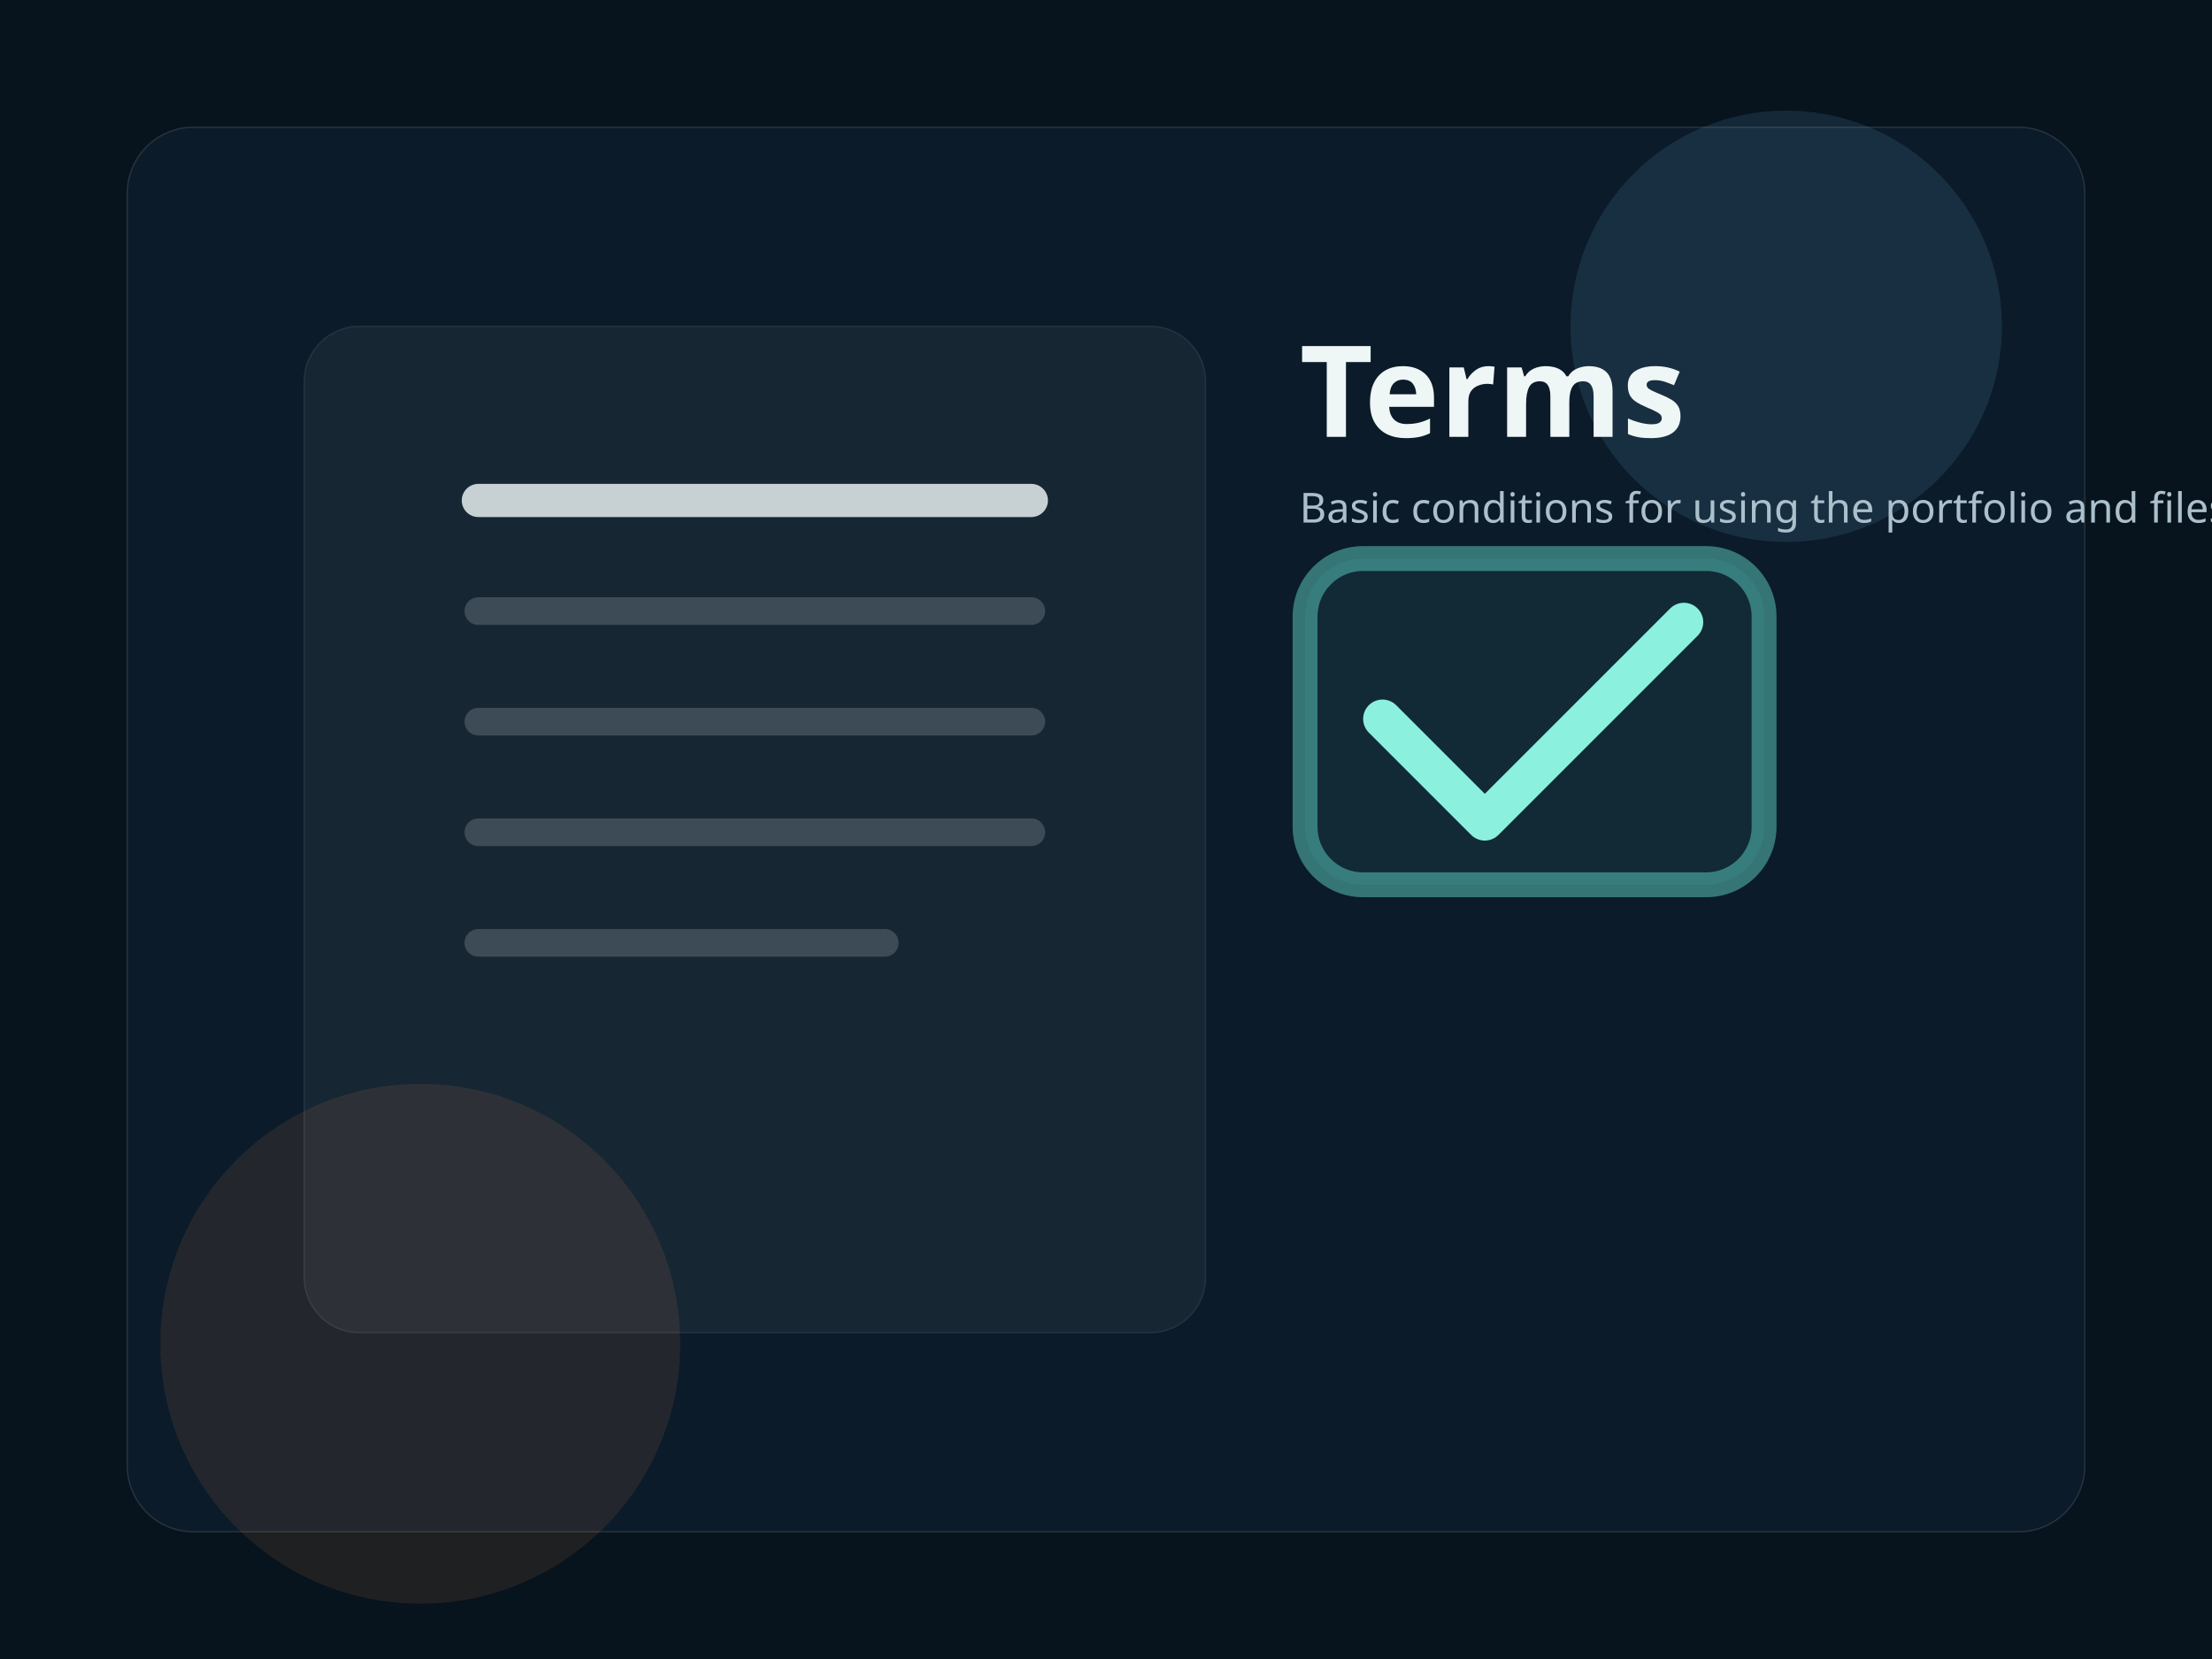
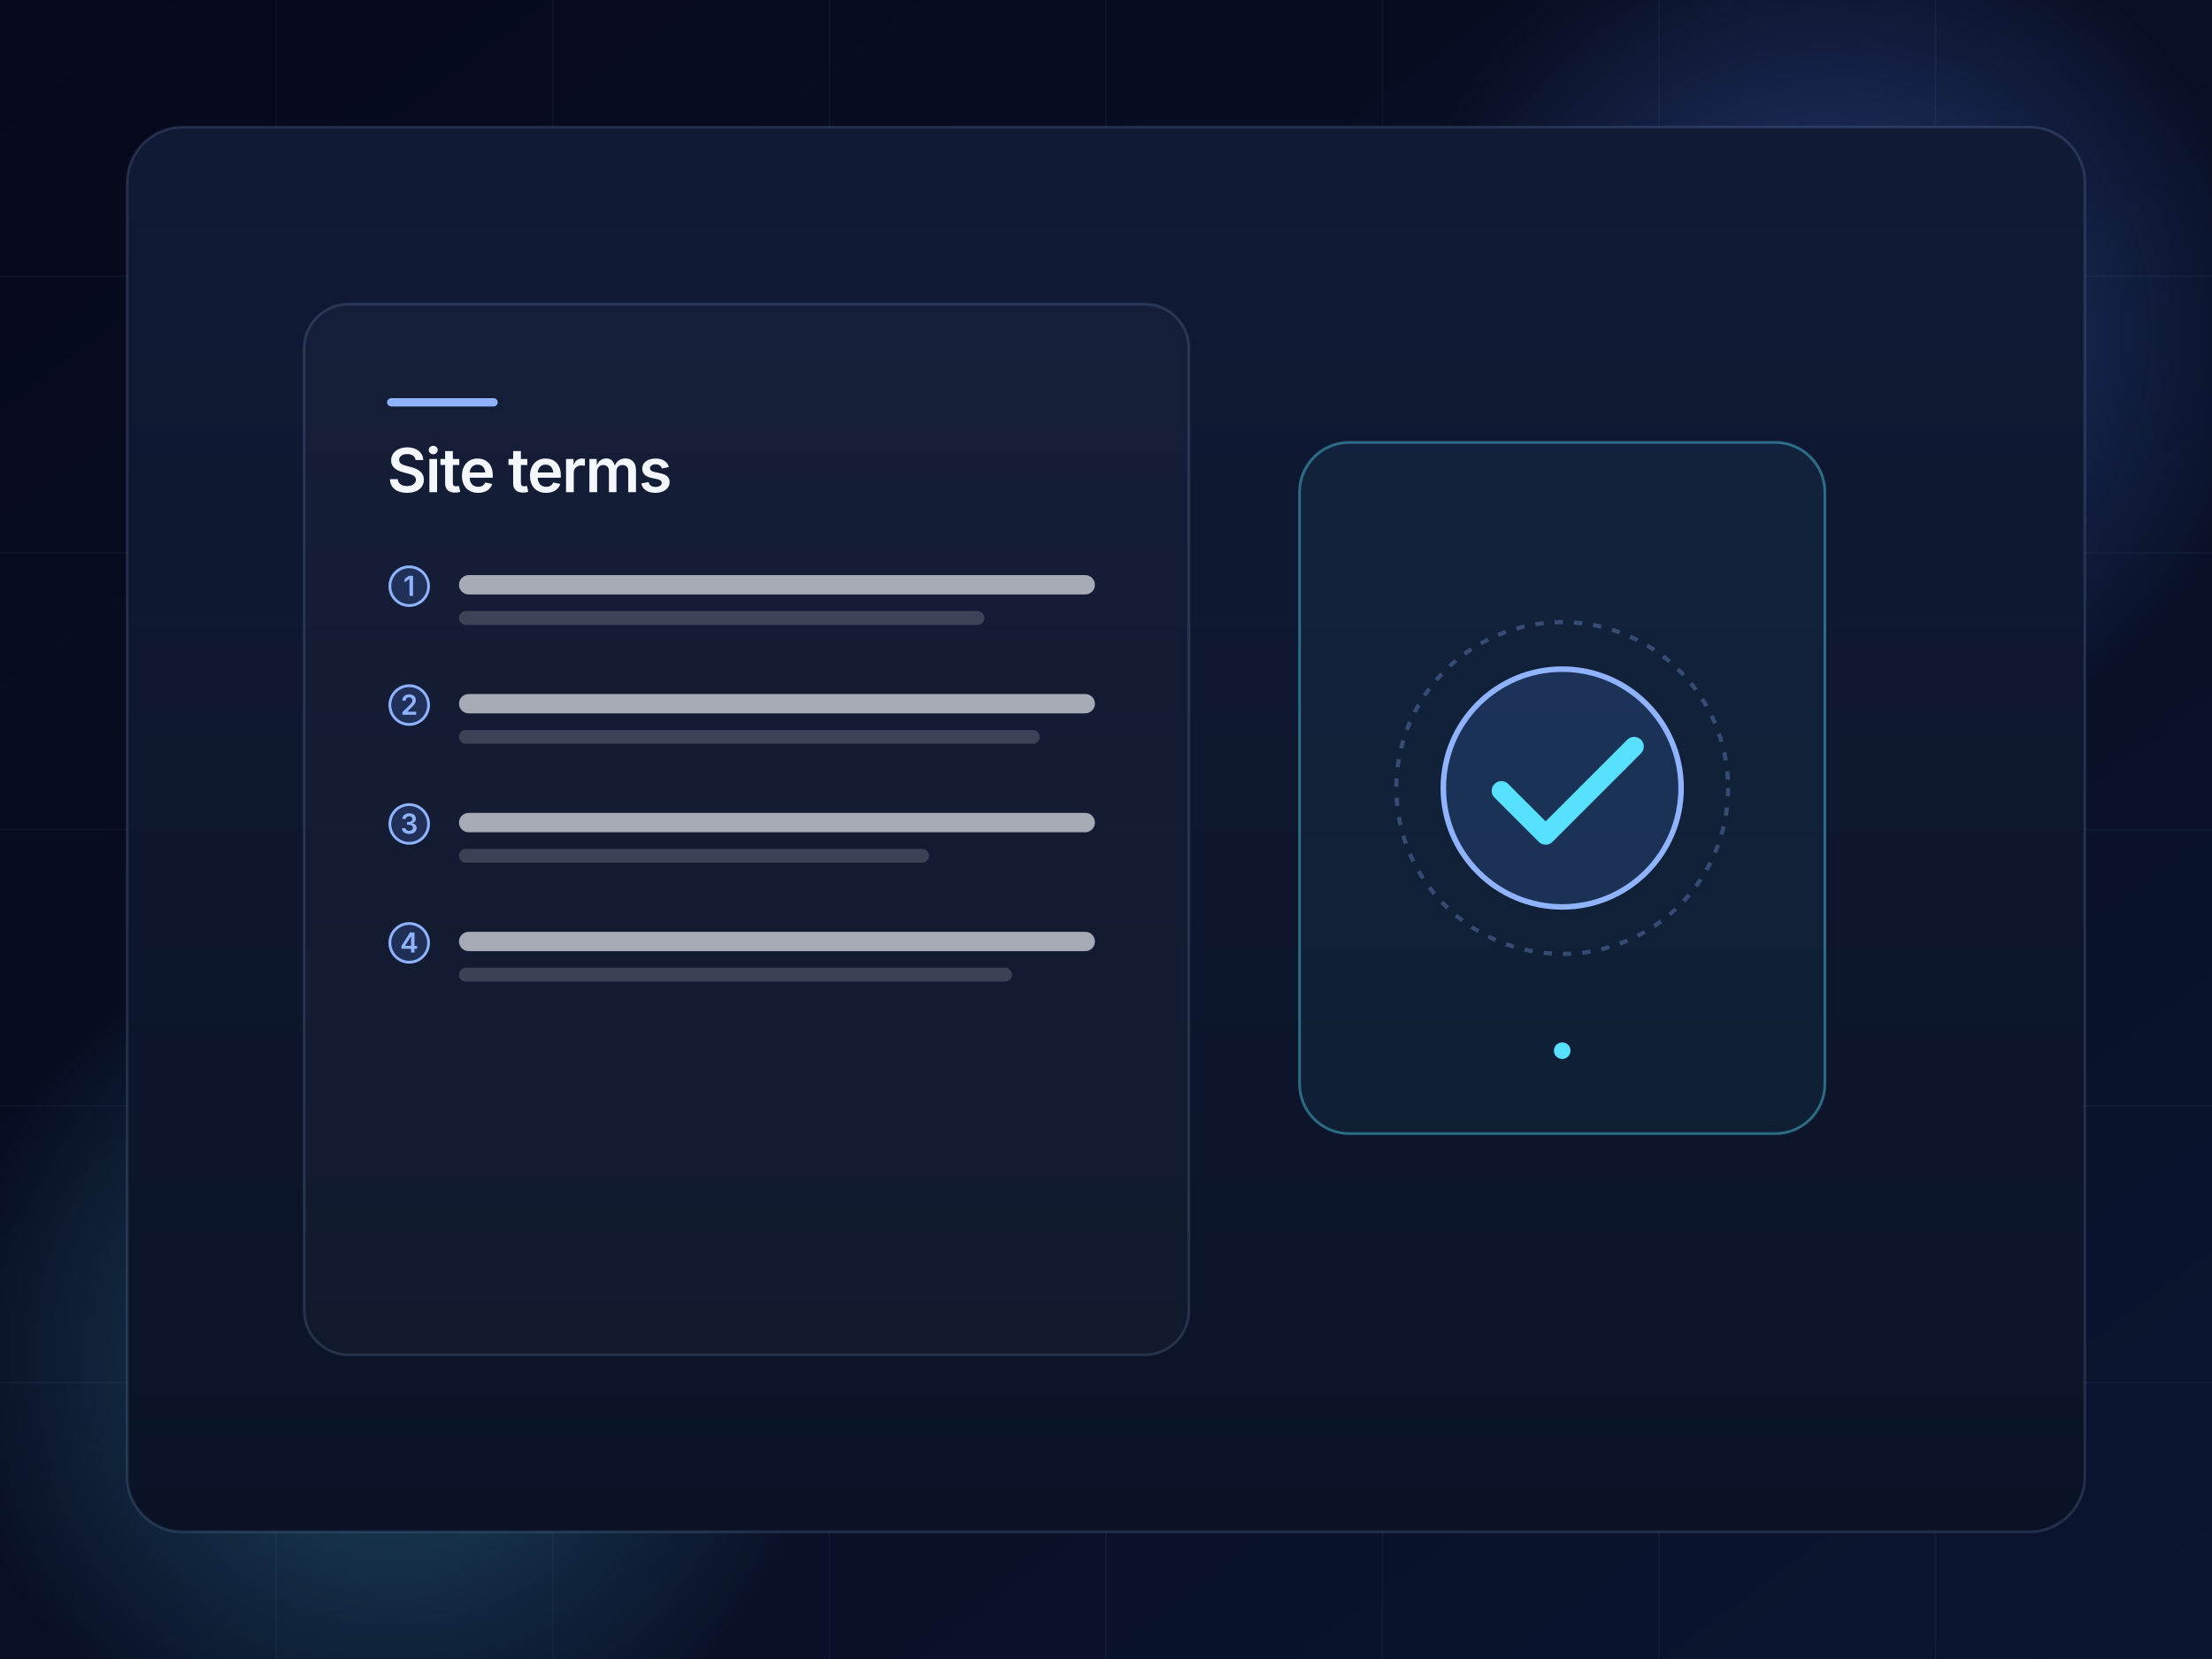
<svg xmlns="http://www.w3.org/2000/svg" width="1600" height="1200" viewBox="0 0 1600 1200" fill="none">
-   <rect width="1600" height="1200" fill="#07131D" />
-   <rect x="92" y="92" width="1416" height="1016" rx="48" fill="#0B1B29" stroke="rgba(255,255,255,0.12)" />
-   <circle cx="1292" cy="236" r="156" fill="#7BC6FF" fill-opacity="0.12" />
-   <circle cx="304" cy="972" r="188" fill="#FF9C52" fill-opacity="0.1" />
-   <rect x="220" y="236" width="652" height="728" rx="40" fill="rgba(255,255,255,0.05)" stroke="rgba(255,255,255,0.08)" />
-   <path d="M346 362H746" stroke="#EEF6F6" stroke-opacity="0.82" stroke-width="24" stroke-linecap="round" />
-   <path d="M346 442H746" stroke="#EEF6F6" stroke-opacity="0.18" stroke-width="20" stroke-linecap="round" />
-   <path d="M346 522H746" stroke="#EEF6F6" stroke-opacity="0.18" stroke-width="20" stroke-linecap="round" />
-   <path d="M346 602H746" stroke="#EEF6F6" stroke-opacity="0.18" stroke-width="20" stroke-linecap="round" />
-   <path d="M346 682H640" stroke="#EEF6F6" stroke-opacity="0.18" stroke-width="20" stroke-linecap="round" />
-   <path d="M1000 520L1074 594L1218 450" stroke="#8FF2E0" stroke-width="28" stroke-linecap="round" stroke-linejoin="round" />
-   <rect x="944" y="404" width="332" height="236" rx="42" fill="rgba(99,214,203,0.08)" stroke="rgba(99,214,203,0.48)" stroke-width="18" />
-   <text x="940" y="316" fill="#EEF6F6" font-family="Bahnschrift, Aptos, sans-serif" font-size="92" font-weight="700">Terms</text>
-   <text x="940" y="378" fill="#ABC0CB" font-family="Aptos, Segoe UI, sans-serif" font-size="30">Basic conditions for using the portfolio and files</text>
+   <defs>
+     <linearGradient id="bg-terms" x1="0" y1="0" x2="1" y2="1">
+       <stop offset="0" stop-color="#06091a" />
+       <stop offset="1" stop-color="#0a1530" />
+     </linearGradient>
+     <linearGradient id="card-terms" x1="0" y1="0" x2="0" y2="1">
+       <stop offset="0" stop-color="#101a35" />
+       <stop offset="1" stop-color="#0a1326" />
+     </linearGradient>
+     <radialGradient id="glow-terms" cx="0.5" cy="0.5" r="0.5">
+       <stop offset="0" stop-color="#5b8dff" stop-opacity="0.36" />
+       <stop offset="1" stop-color="#5b8dff" stop-opacity="0" />
+     </radialGradient>
+     <radialGradient id="glow2-terms" cx="0.5" cy="0.5" r="0.5">
+       <stop offset="0" stop-color="#58e1ff" stop-opacity="0.28" />
+       <stop offset="1" stop-color="#58e1ff" stop-opacity="0" />
+     </radialGradient>
+   </defs>
+   <rect width="1600" height="1200" fill="url(#bg-terms)" />
+   <circle cx="1320" cy="240" r="320" fill="url(#glow-terms)" />
+   <circle cx="280" cy="980" r="320" fill="url(#glow2-terms)" />
+   <g stroke="rgba(146, 173, 222, 0.06)" stroke-width="1">
+     <path d="M0 200H1600M0 400H1600M0 600H1600M0 800H1600M0 1000H1600" />
+     <path d="M200 0V1200M400 0V1200M600 0V1200M800 0V1200M1000 0V1200M1200 0V1200M1400 0V1200" />
+   </g>
+   <rect x="92" y="92" width="1416" height="1016" rx="40" fill="url(#card-terms)" stroke="rgba(146, 173, 222, 0.18)" stroke-width="2" />
+   <rect x="220" y="220" width="640" height="760" rx="32" fill="rgba(255,255,255,0.025)" stroke="rgba(146, 173, 222, 0.18)" stroke-width="2" />
+   <rect x="280" y="288" width="80" height="6" rx="3" fill="#8fb3ff" />
+   <text x="280" y="356" fill="#f4f7fc" font-family="Space Grotesk, Inter, sans-serif" font-size="44" font-weight="600" letter-spacing="-1">Site terms</text>
+   <circle cx="296" cy="424" r="14" fill="rgba(91, 141, 255, 0.18)" stroke="#8fb3ff" stroke-width="2" />
+   <text x="296" y="431" fill="#8fb3ff" font-family="Space Grotesk, Inter, sans-serif" font-size="20" font-weight="600" text-anchor="middle">1</text>
+   <rect x="332" y="416" width="460" height="14" rx="7" fill="rgba(244,247,252,0.65)" />
+   <rect x="332" y="442" width="380" height="10" rx="5" fill="rgba(244,247,252,0.18)" />
+   <circle cx="296" cy="510" r="14" fill="rgba(91, 141, 255, 0.18)" stroke="#8fb3ff" stroke-width="2" />
+   <text x="296" y="517" fill="#8fb3ff" font-family="Space Grotesk, Inter, sans-serif" font-size="20" font-weight="600" text-anchor="middle">2</text>
+   <rect x="332" y="502" width="460" height="14" rx="7" fill="rgba(244,247,252,0.65)" />
+   <rect x="332" y="528" width="420" height="10" rx="5" fill="rgba(244,247,252,0.18)" />
+   <circle cx="296" cy="596" r="14" fill="rgba(91, 141, 255, 0.18)" stroke="#8fb3ff" stroke-width="2" />
+   <text x="296" y="603" fill="#8fb3ff" font-family="Space Grotesk, Inter, sans-serif" font-size="20" font-weight="600" text-anchor="middle">3</text>
+   <rect x="332" y="588" width="460" height="14" rx="7" fill="rgba(244,247,252,0.65)" />
+   <rect x="332" y="614" width="340" height="10" rx="5" fill="rgba(244,247,252,0.18)" />
+   <circle cx="296" cy="682" r="14" fill="rgba(91, 141, 255, 0.18)" stroke="#8fb3ff" stroke-width="2" />
+   <text x="296" y="689" fill="#8fb3ff" font-family="Space Grotesk, Inter, sans-serif" font-size="20" font-weight="600" text-anchor="middle">4</text>
+   <rect x="332" y="674" width="460" height="14" rx="7" fill="rgba(244,247,252,0.65)" />
+   <rect x="332" y="700" width="400" height="10" rx="5" fill="rgba(244,247,252,0.18)" />
+   <rect x="940" y="320" width="380" height="500" rx="36" fill="rgba(88, 225, 255, 0.05)" stroke="rgba(88, 225, 255, 0.4)" stroke-width="2" />
+   <circle cx="1130" cy="570" r="120" fill="none" stroke="rgba(143, 179, 255, 0.3)" stroke-width="3" stroke-dasharray="6 8" />
+   <circle cx="1130" cy="570" r="86" fill="rgba(91, 141, 255, 0.16)" stroke="#8fb3ff" stroke-width="4" />
+   <path d="M1086 572L1118 604L1182 540" stroke="#58e1ff" stroke-width="14" stroke-linecap="round" stroke-linejoin="round" fill="none" />
+   <circle cx="1130" cy="760" r="6" fill="#58e1ff" />
</svg>
